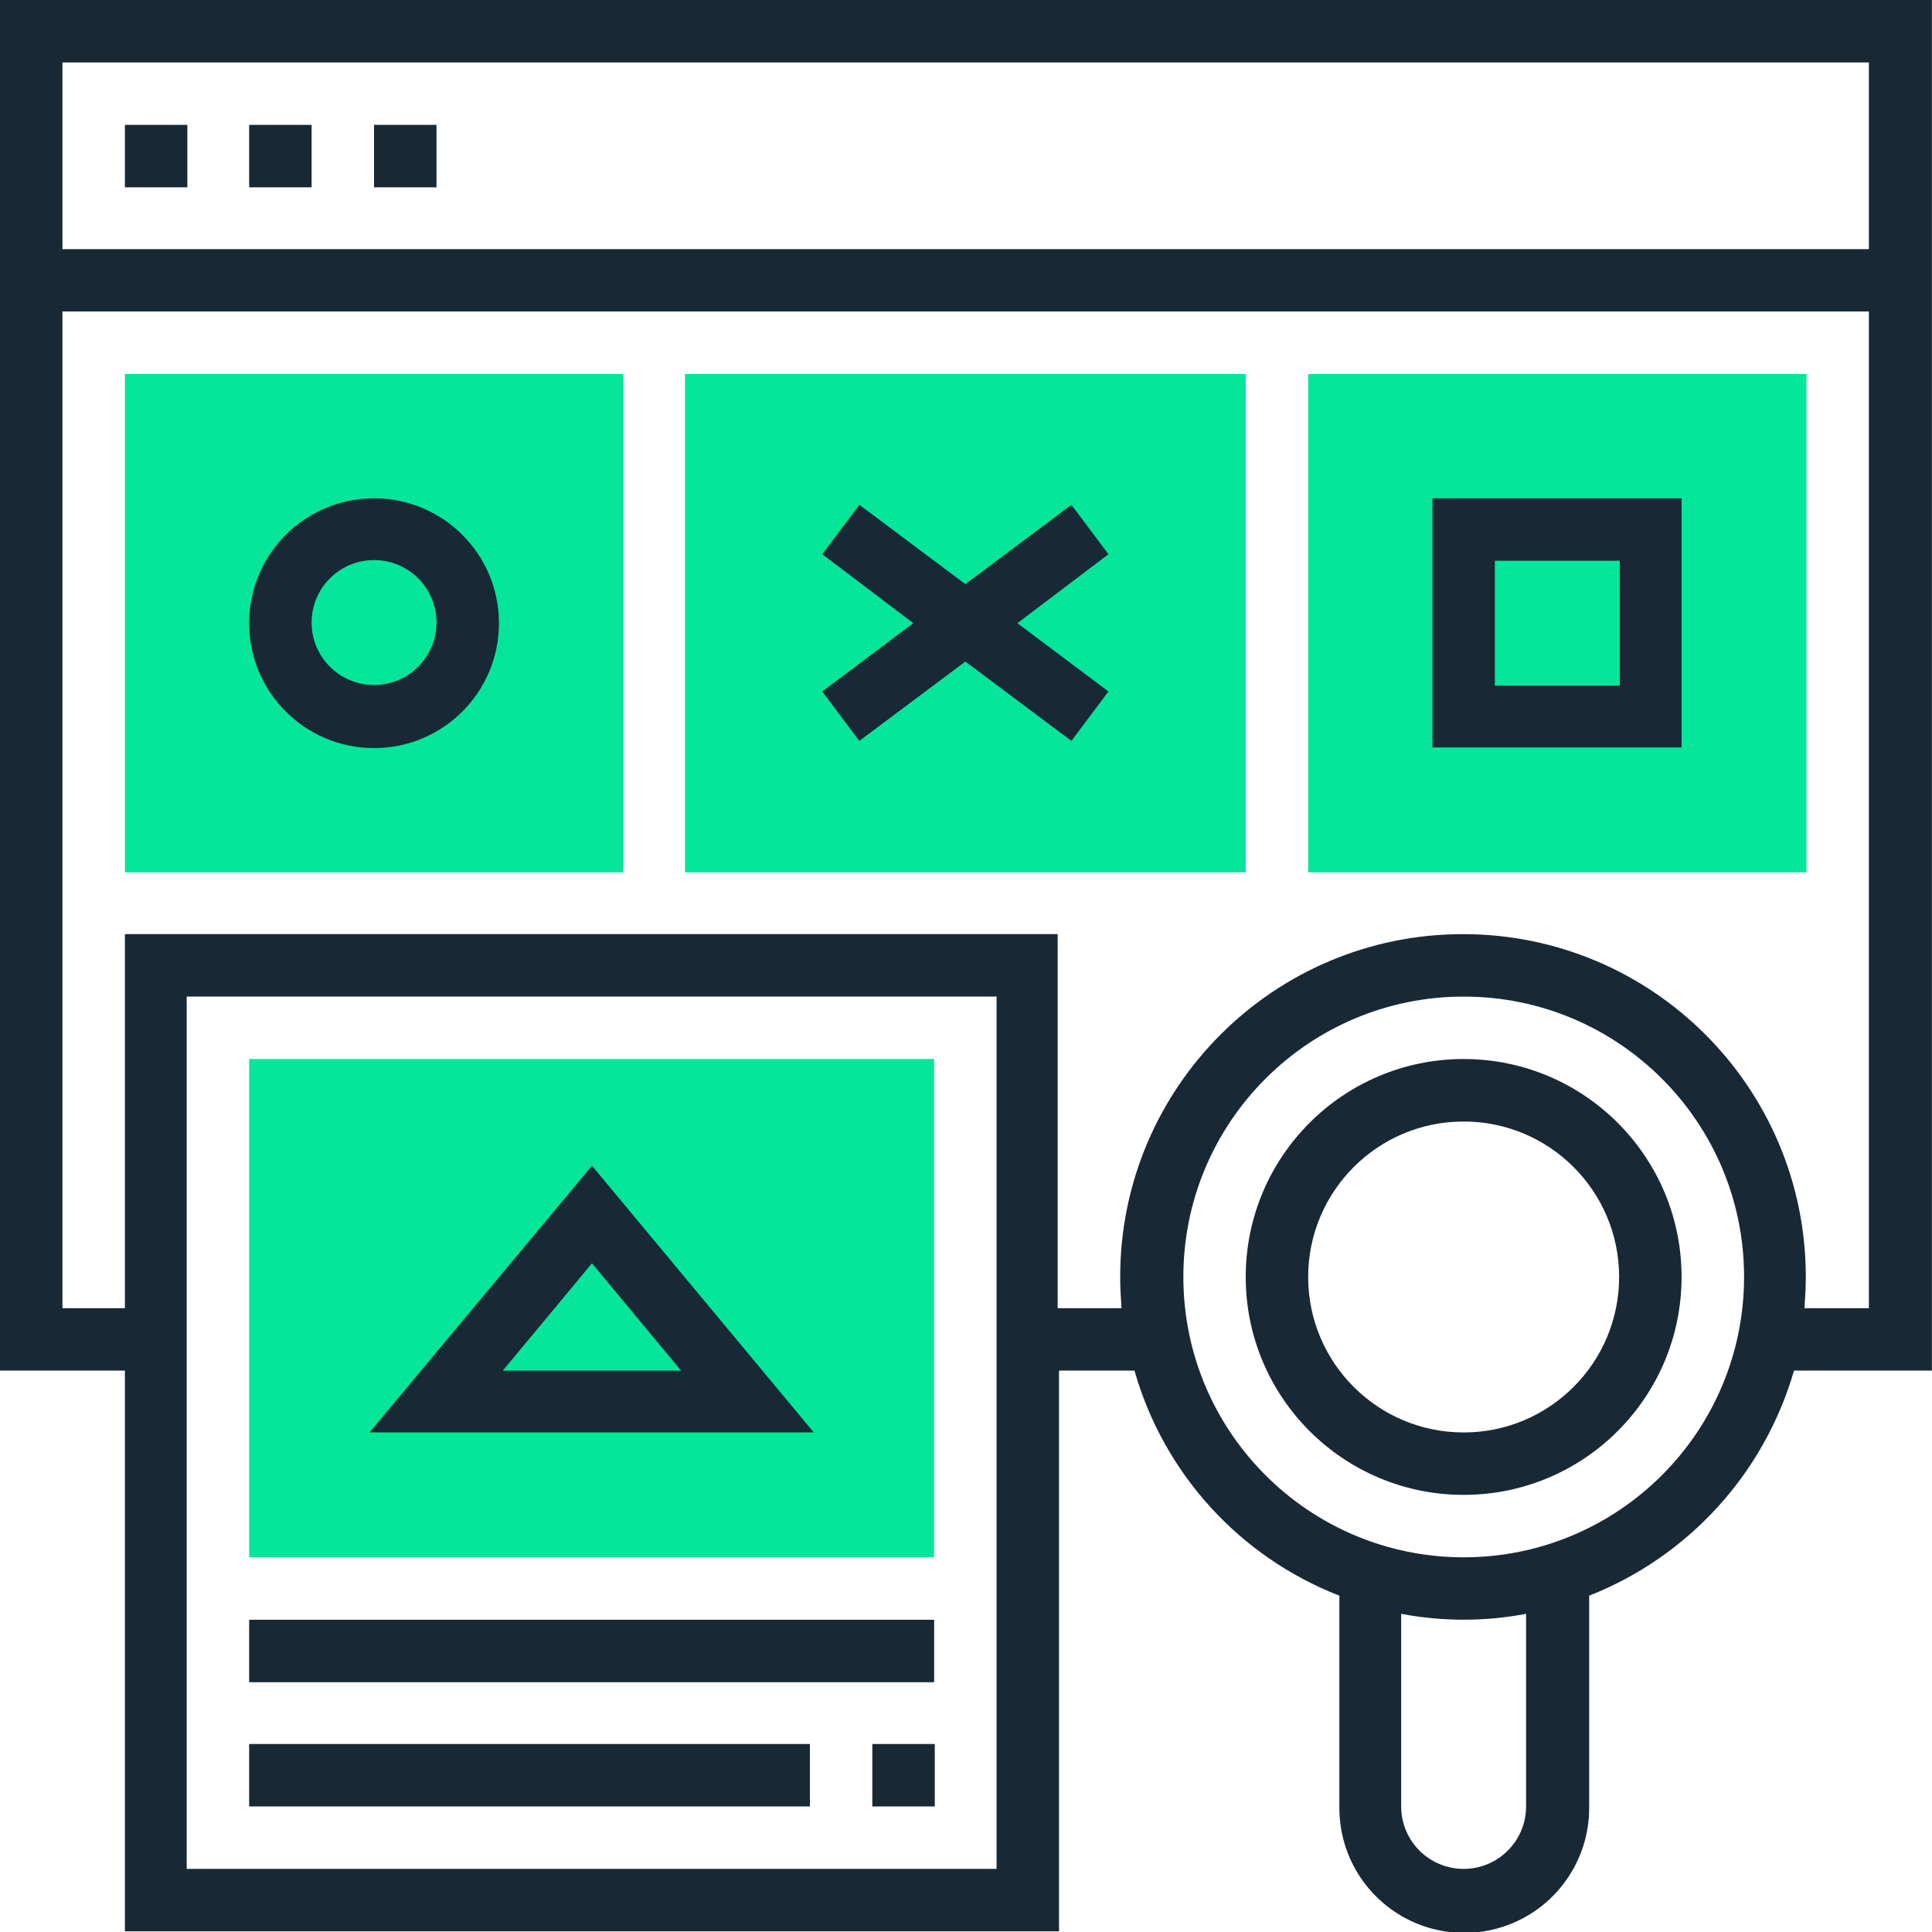
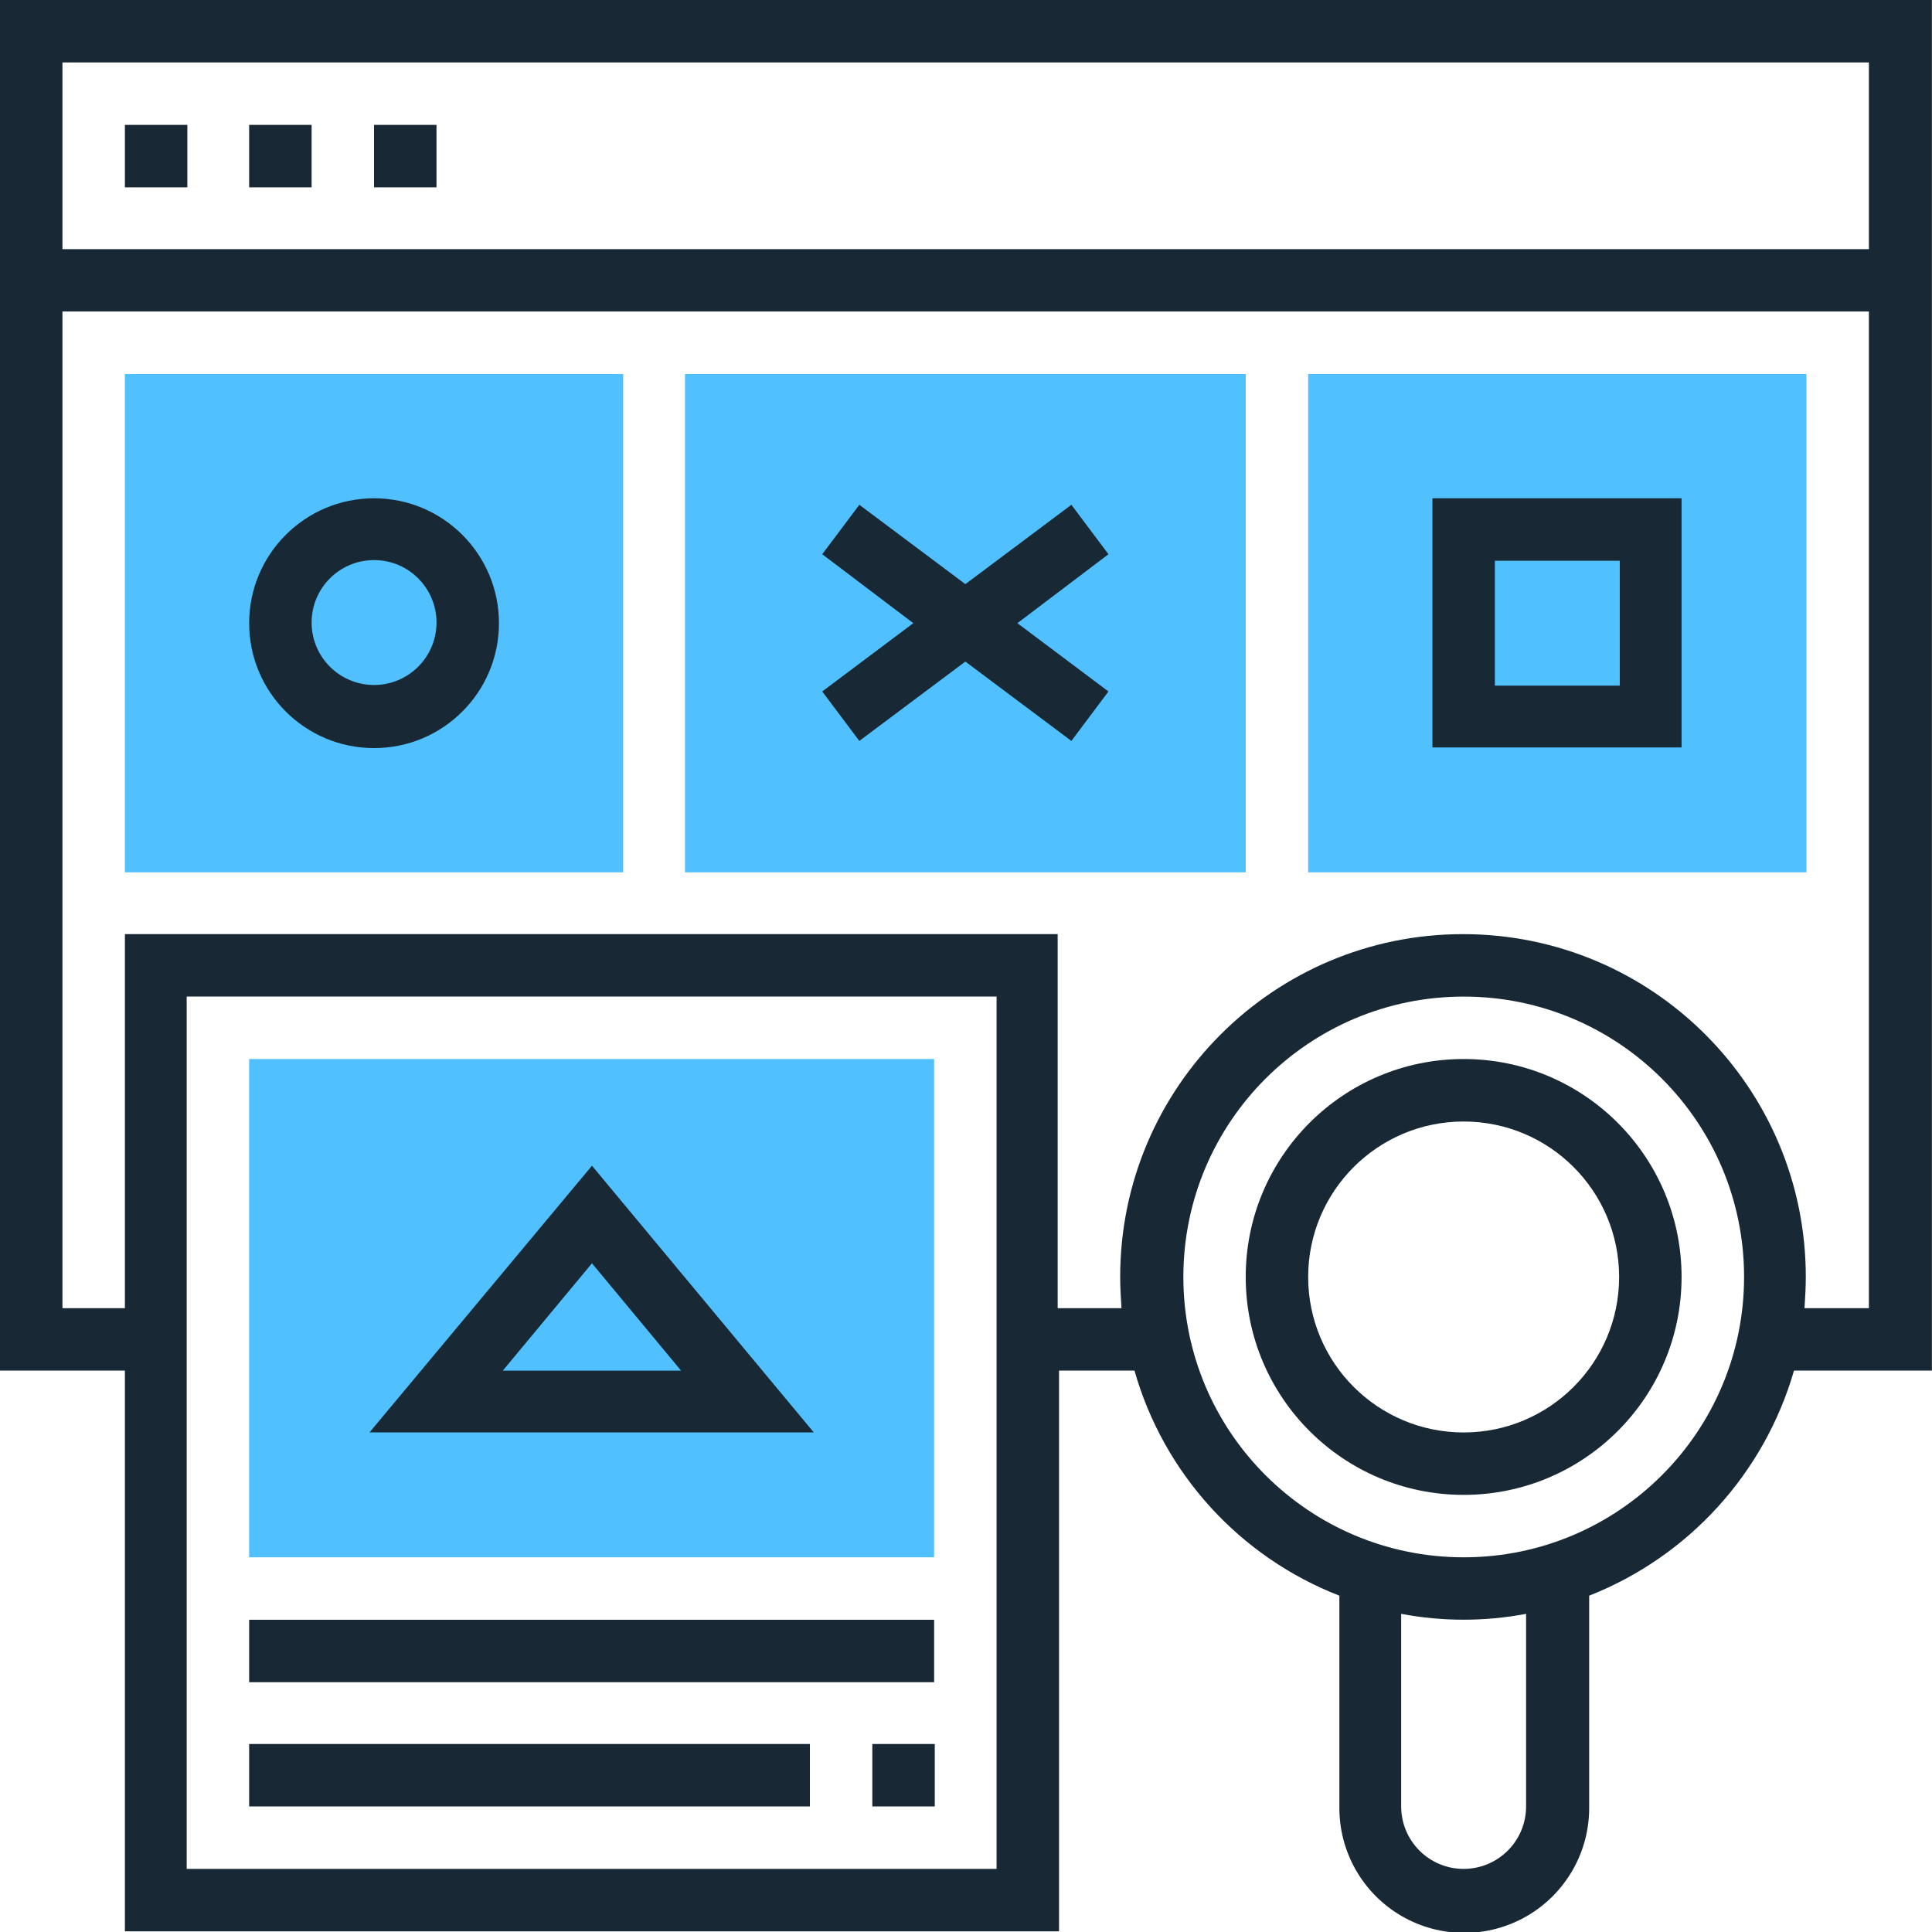
<svg xmlns="http://www.w3.org/2000/svg" width="102.954" height="102.919" viewBox="0 0 102.954 102.919">
  <g id="Grupo_122" data-name="Grupo 122" transform="translate(-946.875 -2301.702)">
-     <rect id="Rectángulo_210" data-name="Rectángulo 210" width="26.553" height="26.553" transform="translate(953.531 2321.634)" fill="#05e69b" />
-     <rect id="Rectángulo_211" data-name="Rectángulo 211" width="29.881" height="26.553" transform="translate(983.377 2321.634)" fill="#05e69b" />
-     <rect id="Rectángulo_212" data-name="Rectángulo 212" width="26.553" height="26.553" transform="translate(1016.586 2321.634)" fill="#05e69b" />
-     <path id="Trazado_236" data-name="Trazado 236" d="M38.3,162.8v26.553H74.8V162.8Z" transform="translate(921.852 2195.336)" fill="#05e69b" />
+     <rect id="Rectángulo_210" data-name="Rectángulo 210" width="26.553" height="26.553" transform="translate(953.531 2321.634)" fill="#50c0ff" />
+     <rect id="Rectángulo_211" data-name="Rectángulo 211" width="29.881" height="26.553" transform="translate(983.377 2321.634)" fill="#50c0ff" />
+     <rect id="Rectángulo_212" data-name="Rectángulo 212" width="26.553" height="26.553" transform="translate(1016.586 2321.634)" fill="#50c0ff" />
+     <path id="Trazado_236" data-name="Trazado 236" d="M38.3,162.8v26.553H74.8V162.8Z" transform="translate(921.852 2195.336)" fill="#50c0ff" />
    <path id="Trazado_237" data-name="Trazado 237" d="M102.885,0H0V73.038H6.656v29.881H56.434V73.038h4.021A18.227,18.227,0,0,0,71.374,85.032V96.264a6.656,6.656,0,1,0,13.311,0V85.032A18.379,18.379,0,0,0,95.6,73.038h7.349V0ZM99.591,3.328v9.949H3.328V3.328ZM53.106,99.591H9.949V53.106H53.106Zm28.217-3.328a3.328,3.328,0,1,1-6.656,0V86a17.9,17.9,0,0,0,6.656,0ZM78,82.987a14.94,14.94,0,1,1,14.94-14.94A14.942,14.942,0,0,1,78,82.987ZM96.16,69.711c.035-.555.069-1.109.069-1.664a18.268,18.268,0,1,0-36.536,0c0,.555.035,1.109.069,1.664h-3.4V49.778H6.656V69.711H3.328V16.6H99.591V69.711Z" transform="translate(946.875 2301.702)" fill="#182935" />
    <rect id="Rectángulo_213" data-name="Rectángulo 213" width="3.328" height="3.328" transform="translate(953.531 2308.357)" fill="#182935" />
    <rect id="Rectángulo_214" data-name="Rectángulo 214" width="3.328" height="3.328" transform="translate(960.152 2308.357)" fill="#182935" />
    <rect id="Rectángulo_215" data-name="Rectángulo 215" width="3.328" height="3.328" transform="translate(966.807 2308.357)" fill="#182935" />
    <path id="Trazado_238" data-name="Trazado 238" d="M203.113,162.8a11.613,11.613,0,1,0,11.613,11.613A11.613,11.613,0,0,0,203.113,162.8Zm0,19.9a8.285,8.285,0,1,1,8.285-8.285A8.285,8.285,0,0,1,203.113,182.7Z" transform="translate(821.758 2195.336)" fill="#182935" />
    <rect id="Rectángulo_216" data-name="Rectángulo 216" width="36.502" height="3.328" transform="translate(960.152 2388.017)" fill="#182935" />
    <rect id="Rectángulo_217" data-name="Rectángulo 217" width="3.328" height="3.328" transform="translate(993.36 2394.637)" fill="#182935" />
    <rect id="Rectángulo_218" data-name="Rectángulo 218" width="29.881" height="3.328" transform="translate(960.152 2394.637)" fill="#182935" />
    <path id="Trazado_239" data-name="Trazado 239" d="M44.956,76.6a6.656,6.656,0,1,0,6.656,6.656A6.657,6.657,0,0,0,44.956,76.6Zm0,9.949a3.328,3.328,0,1,1,3.328-3.328A3.329,3.329,0,0,1,44.956,86.549Z" transform="translate(921.852 2251.655)" fill="#182935" />
    <path id="Trazado_240" data-name="Trazado 240" d="M139.677,77.6l-5.65,4.229-5.65-4.229L126.4,80.235l4.853,3.674-4.853,3.64,1.976,2.635,5.65-4.229,5.65,4.229,1.976-2.635-4.853-3.64,4.853-3.674Z" transform="translate(864.291 2251.001)" fill="#182935" />
    <path id="Trazado_241" data-name="Trazado 241" d="M220.2,89.877h13.277V76.6H220.2Zm3.328-9.949h6.656v6.656h-6.656Z" transform="translate(803.007 2251.655)" fill="#182935" />
    <path id="Trazado_242" data-name="Trazado 242" d="M68.655,179.2,56.8,193.413H80.476Zm0,5.2,4.749,5.72h-9.5Z" transform="translate(909.765 2184.621)" fill="#182935" />
  </g>
</svg>
